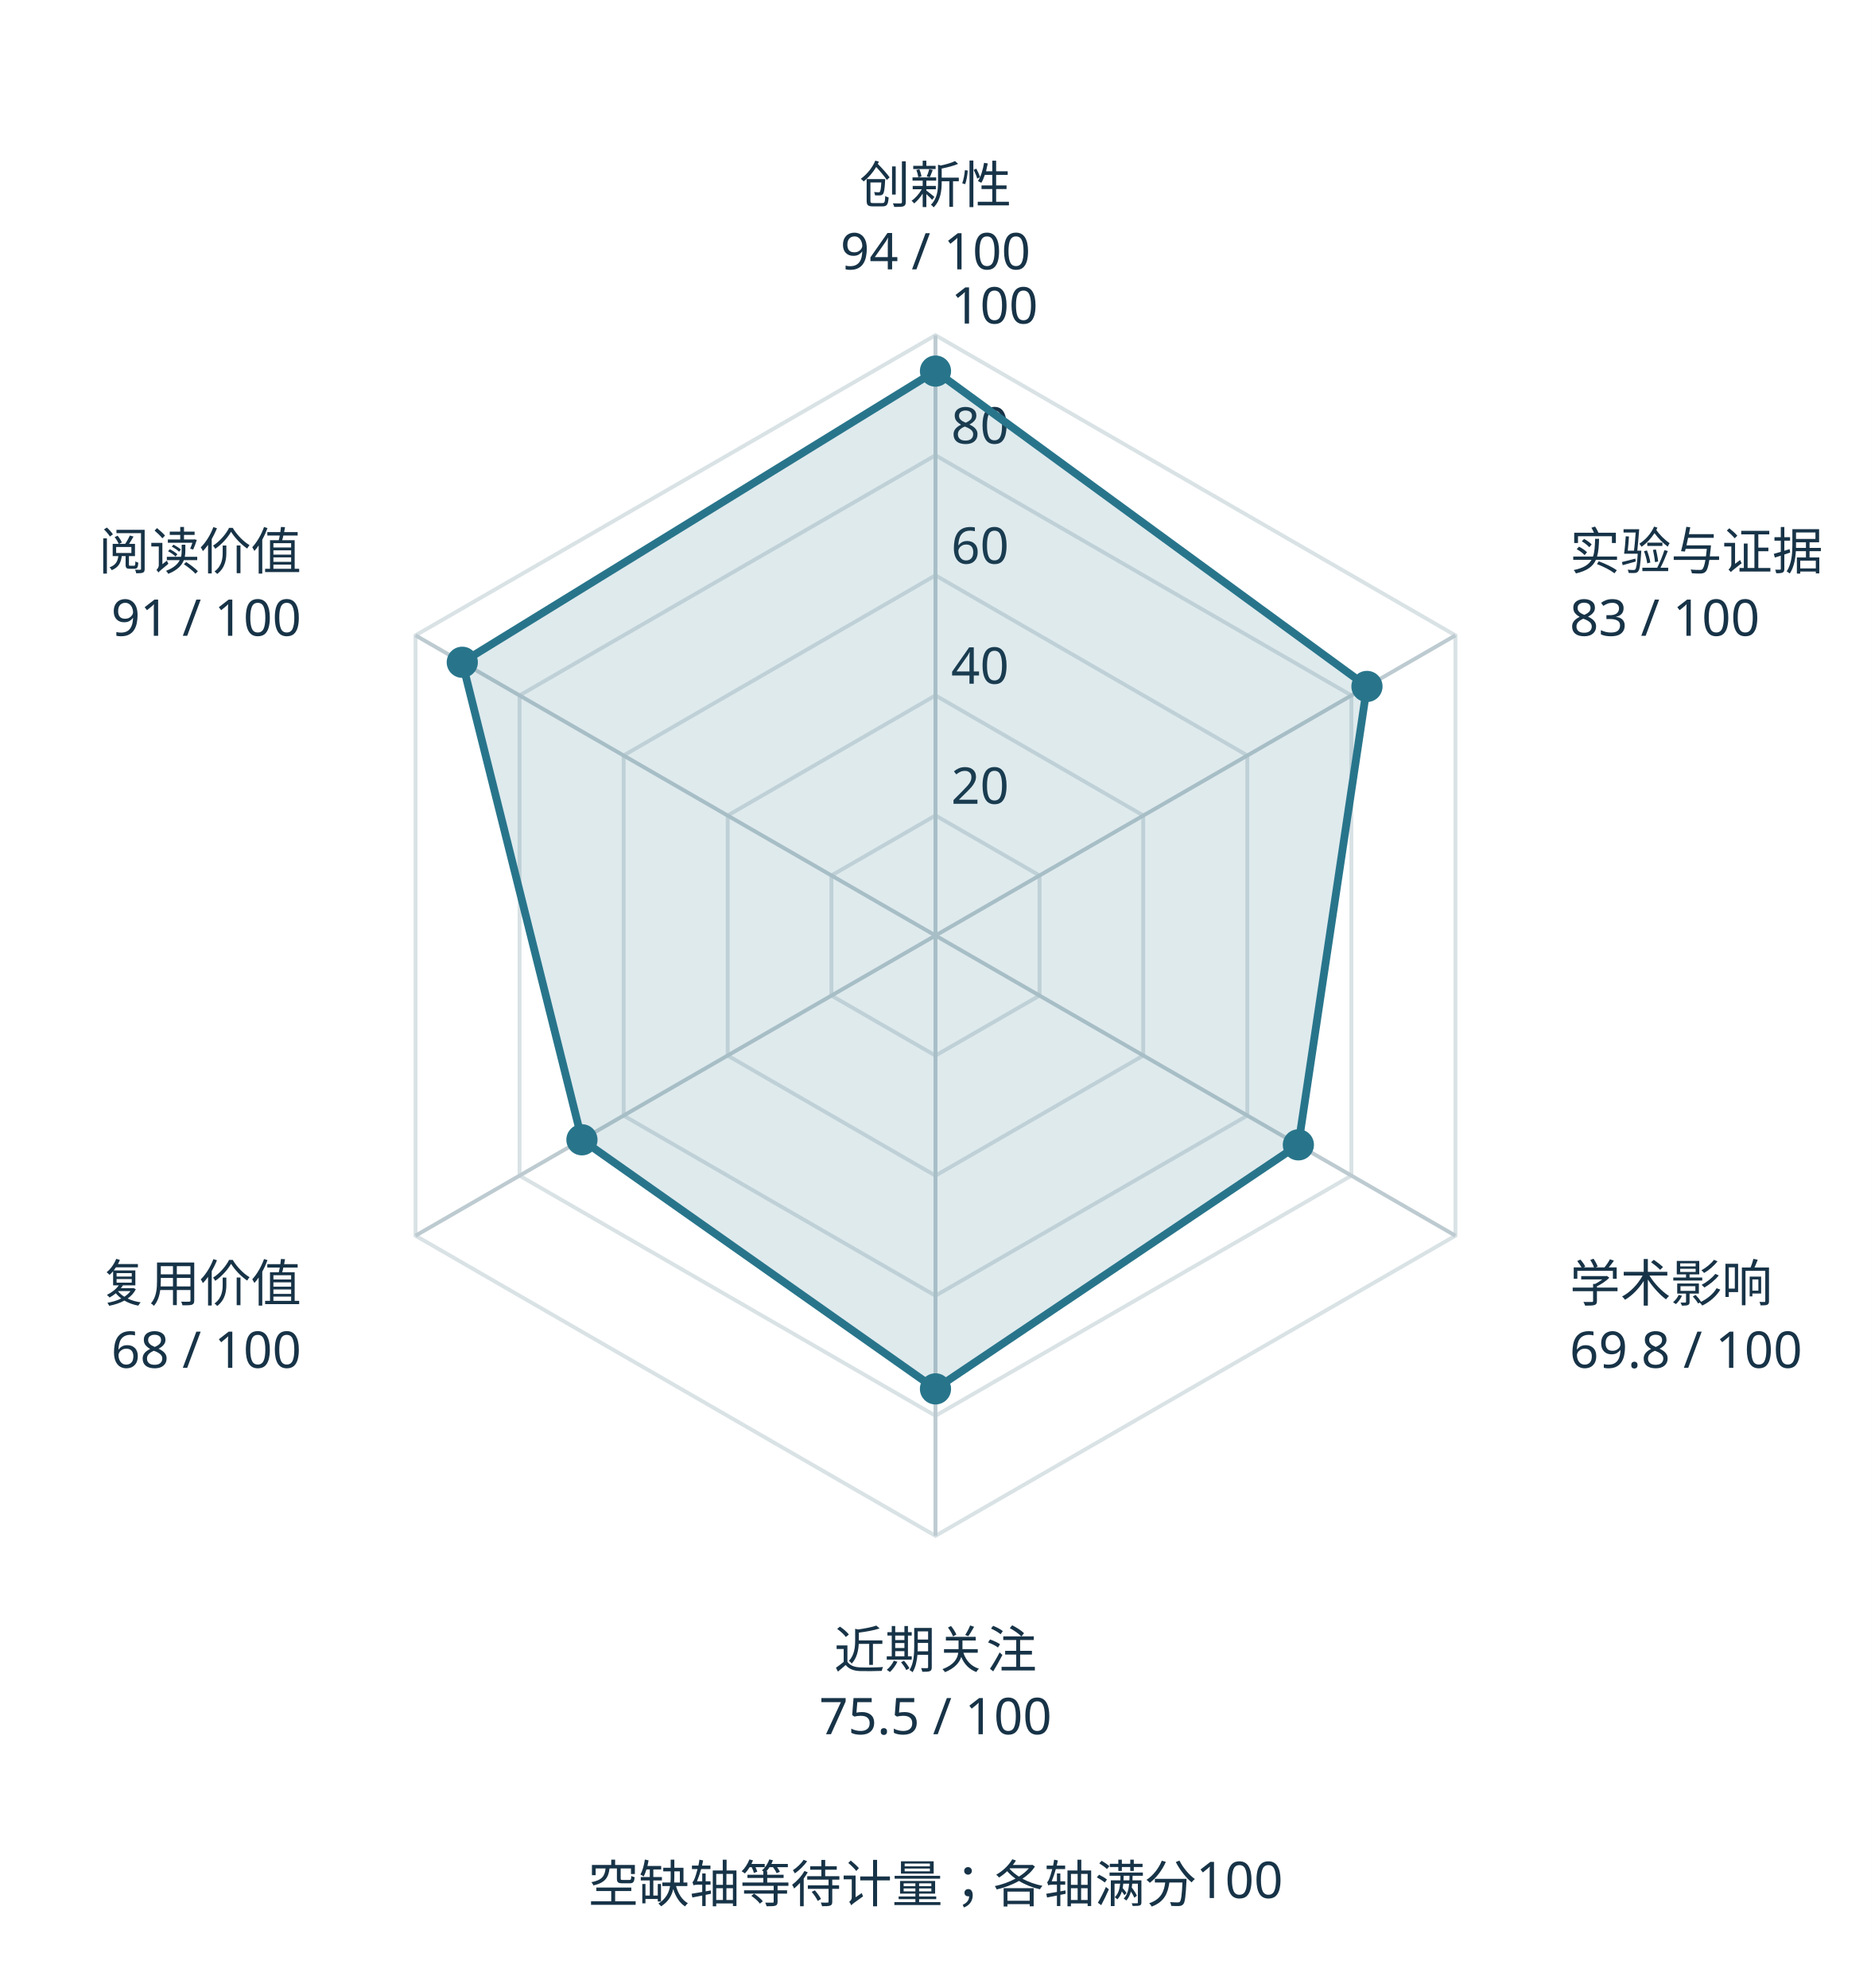
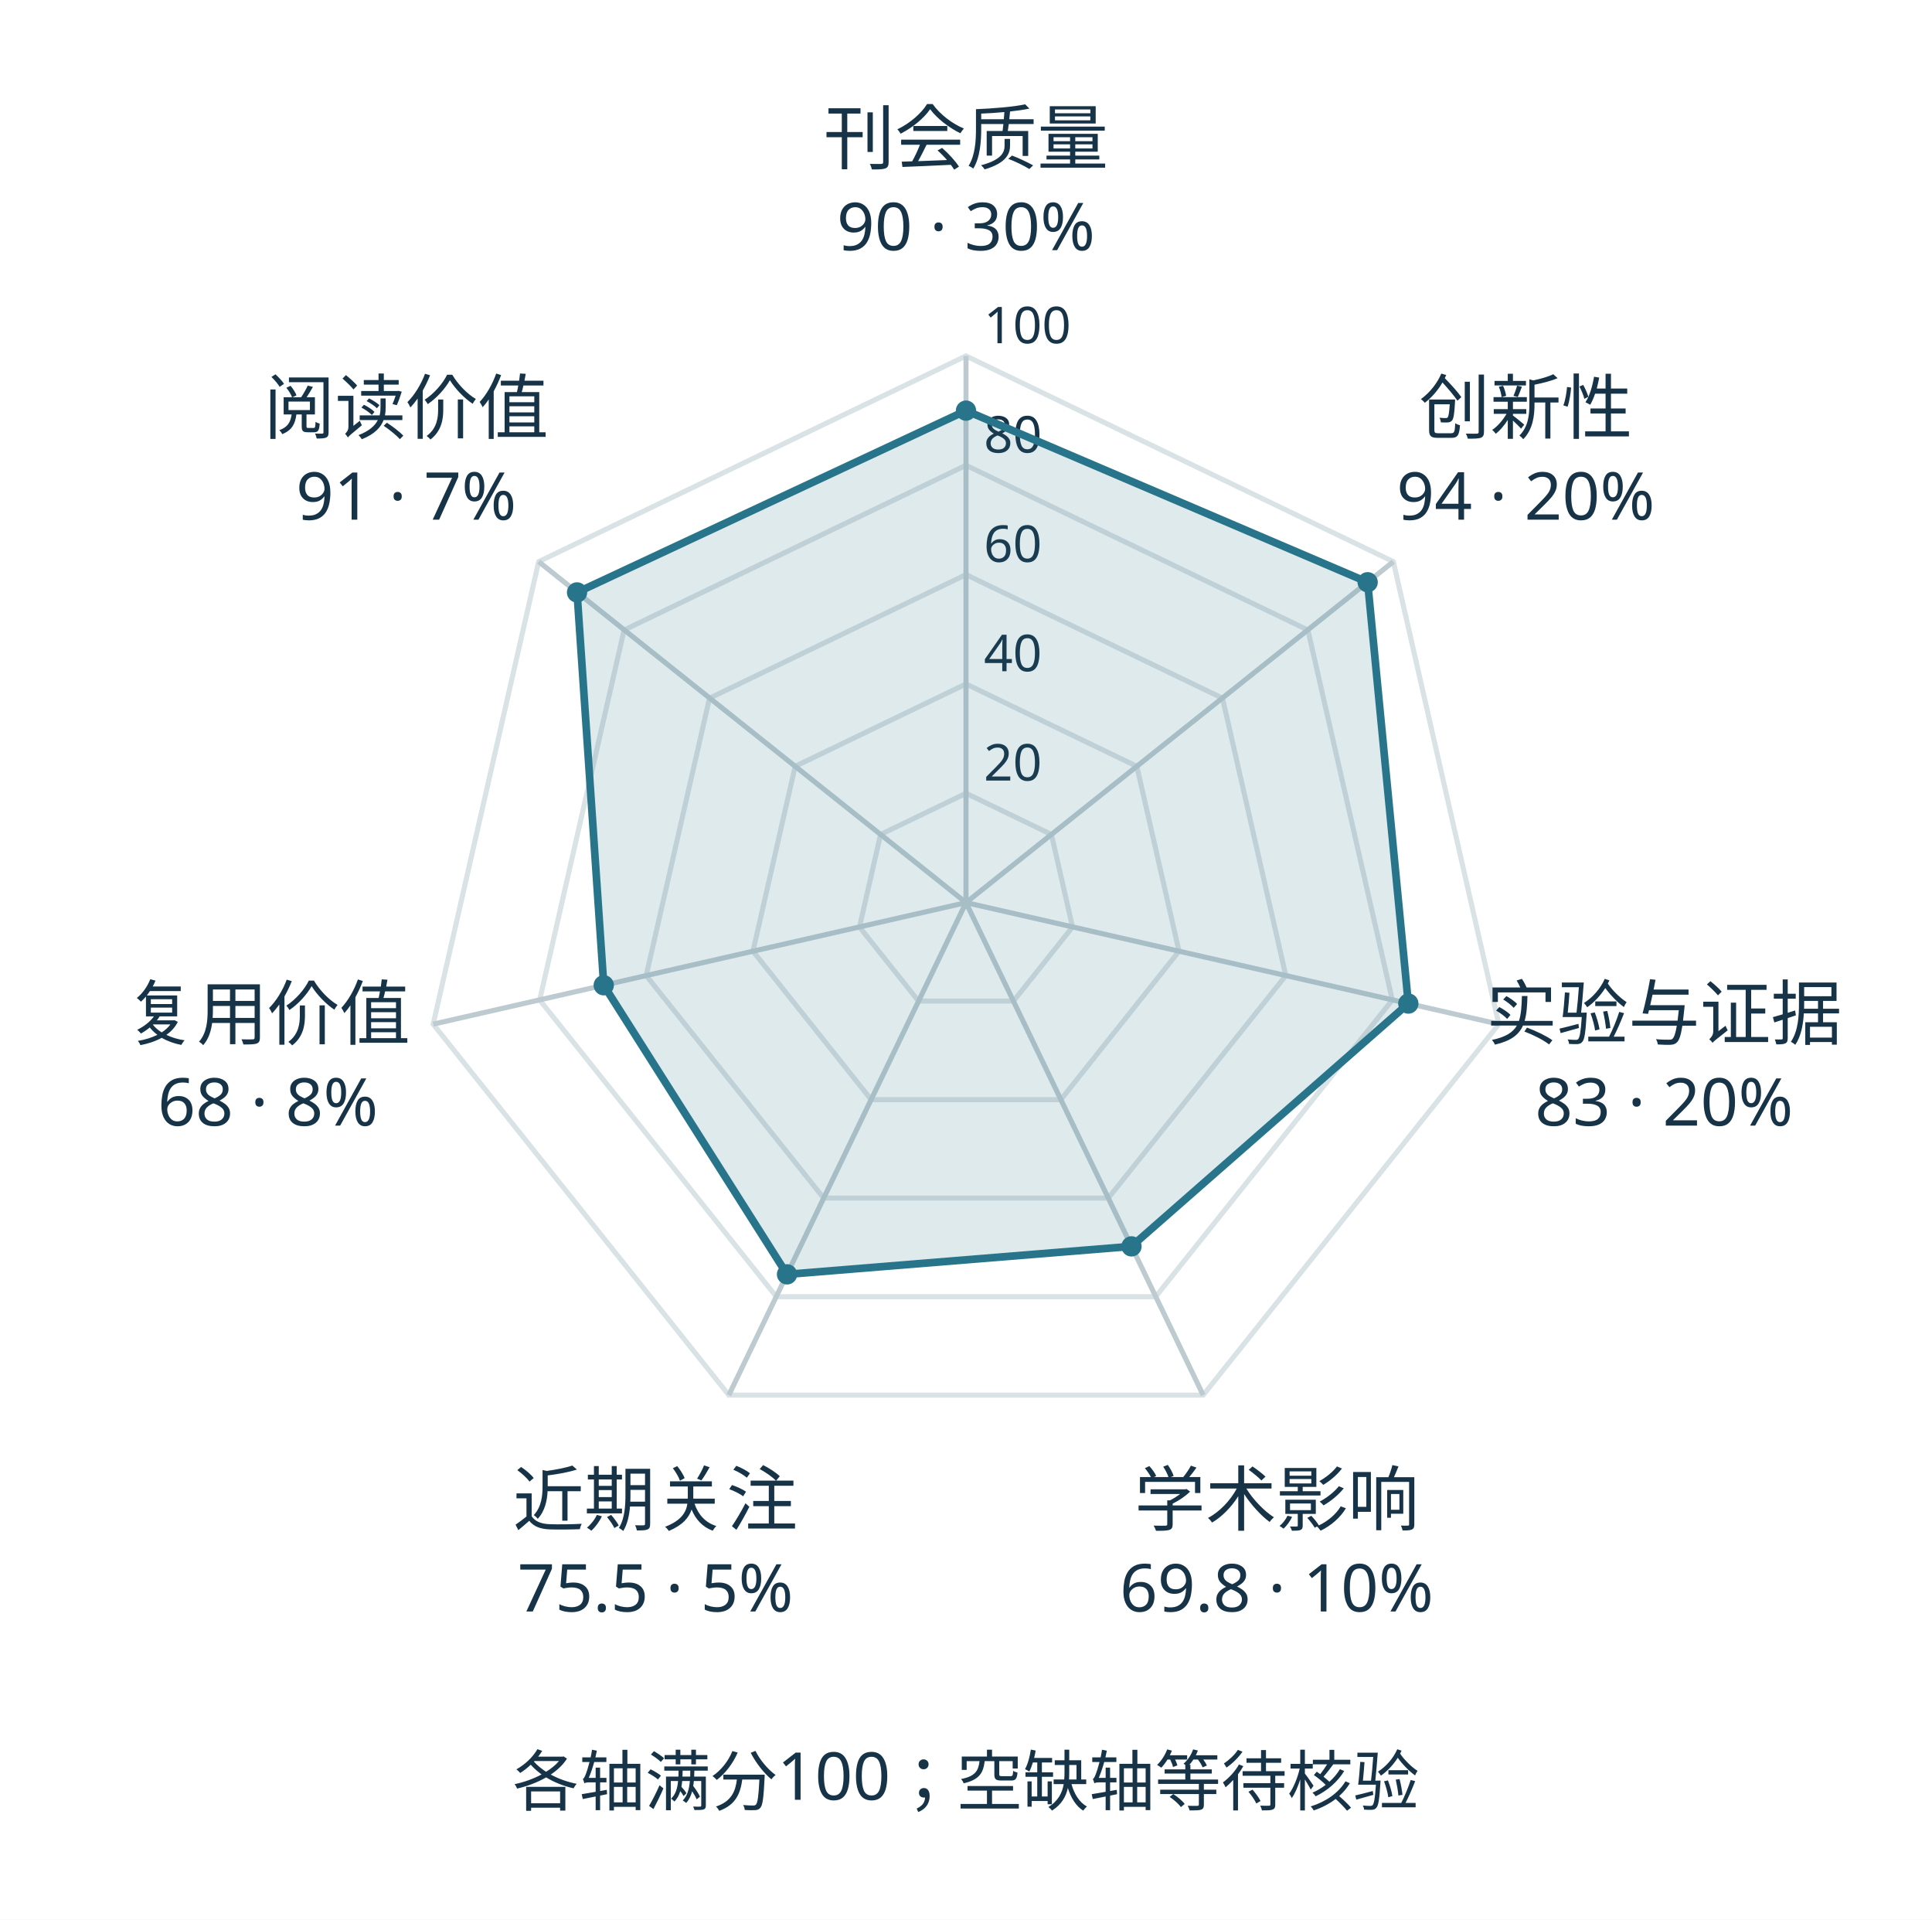
- <svg xmlns="http://www.w3.org/2000/svg" width="480" height="510" viewBox="0 0 480 510" role="img">
-   <rect width="480" height="510" fill="#fff" />
-   <g font-family="sans-serif" font-size="13" fill="#173347">
-     <polygon points="240.0,209.2 266.7,224.6 266.7,255.4 240.0,270.8 213.3,255.4 213.3,224.6" fill="none" stroke="#d9e2e5" />
-     <text x="244" y="206.2">20</text>
-     <polygon points="240.0,178.4 293.3,209.2 293.3,270.8 240.0,301.6 186.7,270.8 186.7,209.2" fill="none" stroke="#d9e2e5" />
-     <text x="244" y="175.4">40</text>
-     <polygon points="240.0,147.6 320.0,193.8 320.0,286.2 240.0,332.4 160.0,286.2 160.0,193.8" fill="none" stroke="#d9e2e5" />
-     <text x="244" y="144.6">60</text>
-     <polygon points="240.0,116.8 346.7,178.4 346.7,301.6 240.0,363.2 133.3,301.6 133.3,178.4" fill="none" stroke="#d9e2e5" />
-     <text x="244" y="113.8">80</text>
-     <polygon points="240.0,86.0 373.4,163.0 373.4,317.0 240.0,394.0 106.6,317.0 106.6,163.0" fill="none" stroke="#d9e2e5" />
-     <text x="244" y="83.0">100</text>
-     <line x1="240" y1="240" x2="240.0" y2="86.0" stroke="#bdcbd1" />
-     <text x="240.0" y="52.1" text-anchor="middle">创新性</text>
-     <text x="240.0" y="69.1" text-anchor="middle">94 / 100</text>
-     <line x1="240" y1="240" x2="373.4" y2="163.0" stroke="#bdcbd1" />
-     <text x="402.7" y="146.1" text-anchor="start">实验与证据</text>
-     <text x="402.7" y="163.1" text-anchor="start">83 / 100</text>
-     <line x1="240" y1="240" x2="373.4" y2="317.0" stroke="#bdcbd1" />
-     <text x="402.7" y="333.9" text-anchor="start">学术影响</text>
-     <text x="402.7" y="350.9" text-anchor="start">69.8 / 100</text>
-     <line x1="240" y1="240" x2="240.0" y2="394.0" stroke="#bdcbd1" />
-     <text x="240.0" y="427.9" text-anchor="middle">近期关注</text>
-     <text x="240.0" y="444.9" text-anchor="middle">75.5 / 100</text>
-     <line x1="240" y1="240" x2="106.6" y2="317.0" stroke="#bdcbd1" />
-     <text x="77.3" y="333.9" text-anchor="end">复用价值</text>
-     <text x="77.3" y="350.9" text-anchor="end">68 / 100</text>
-     <line x1="240" y1="240" x2="106.6" y2="163.0" stroke="#bdcbd1" />
-     <text x="77.3" y="146.1" text-anchor="end">阅读价值</text>
-     <text x="77.3" y="163.1" text-anchor="end">91 / 100</text>
-     <polygon points="240.0,95.2 350.7,176.1 333.1,293.7 240.0,356.3 149.3,292.4 118.6,169.9" fill="#28758b" fill-opacity=".15" stroke="#28758b" stroke-width="2" />
-     <circle cx="240.0" cy="95.2" r="4" fill="#28758b" />
-     <circle cx="350.7" cy="176.1" r="4" fill="#28758b" />
-     <circle cx="333.1" cy="293.7" r="4" fill="#28758b" />
-     <circle cx="240.0" cy="356.3" r="4" fill="#28758b" />
-     <circle cx="149.3" cy="292.4" r="4" fill="#28758b" />
-     <circle cx="118.6" cy="169.9" r="4" fill="#28758b" />
-     <text x="240" y="488" text-anchor="middle">空缺轴等待计量；各轴满分100</text>
+ <svg xmlns="http://www.w3.org/2000/svg" width="760" height="755" viewBox="0 0 760 755" role="img">
+   <rect width="760" height="755" fill="#fff" />
+   <g font-family="sans-serif" font-size="28" fill="#173347">
+     <polygon points="380.0,312.0 413.6,328.2 421.9,364.6 398.7,393.7 361.3,393.7 338.1,364.6 346.4,328.2" fill="none" stroke="#d9e2e5" stroke-width="2" />
+     <text x="387" y="307.0" font-size="20">20</text>
+     <polygon points="380.0,269.0 447.2,301.4 463.8,374.1 417.3,432.5 342.7,432.5 296.2,374.1 312.8,301.4" fill="none" stroke="#d9e2e5" stroke-width="2" />
+     <text x="387" y="264.0" font-size="20">40</text>
+     <polygon points="380.0,226.0 480.9,274.6 505.8,383.7 436.0,471.2 324.0,471.2 254.2,383.7 279.1,274.6" fill="none" stroke="#d9e2e5" stroke-width="2" />
+     <text x="387" y="221.0" font-size="20">60</text>
+     <polygon points="380.0,183.0 514.5,247.8 547.7,393.3 454.6,510.0 305.4,510.0 212.3,393.3 245.5,247.8" fill="none" stroke="#d9e2e5" stroke-width="2" />
+     <text x="387" y="178.0" font-size="20">80</text>
+     <polygon points="380.0,140.0 548.1,220.9 589.6,402.8 473.3,548.7 286.7,548.7 170.4,402.8 211.9,220.9" fill="none" stroke="#d9e2e5" stroke-width="2" />
+     <text x="387" y="135.0" font-size="20">100</text>
+     <line x1="380" y1="355" x2="380.0" y2="140.0" stroke="#bdcbd1" stroke-width="2" />
+     <text x="380.0" y="64.4" text-anchor="middle">刊会质量</text>
+     <text x="380.0" y="98.4" font-size="26" text-anchor="middle">90 · 30%</text>
+     <line x1="380" y1="355" x2="548.1" y2="220.9" stroke="#bdcbd1" stroke-width="2" />
+     <text x="600.2" y="170.4" text-anchor="middle">创新性</text>
+     <text x="600.2" y="204.4" font-size="26" text-anchor="middle">94 · 20%</text>
+     <line x1="380" y1="355" x2="589.6" y2="402.8" stroke="#bdcbd1" stroke-width="2" />
+     <text x="654.6" y="408.7" text-anchor="middle">实验与证据</text>
+     <text x="654.6" y="442.7" font-size="26" text-anchor="middle">83 · 20%</text>
+     <line x1="380" y1="355" x2="473.3" y2="548.7" stroke="#bdcbd1" stroke-width="2" />
+     <text x="502.2" y="599.8" text-anchor="middle">学术影响</text>
+     <text x="502.2" y="633.8" font-size="26" text-anchor="middle">69.8 · 10%</text>
+     <line x1="380" y1="355" x2="286.7" y2="548.7" stroke="#bdcbd1" stroke-width="2" />
+     <text x="257.8" y="599.8" text-anchor="middle">近期关注</text>
+     <text x="257.8" y="633.8" font-size="26" text-anchor="middle">75.5 · 5%</text>
+     <line x1="380" y1="355" x2="170.4" y2="402.8" stroke="#bdcbd1" stroke-width="2" />
+     <text x="105.4" y="408.7" text-anchor="middle">复用价值</text>
+     <text x="105.4" y="442.7" font-size="26" text-anchor="middle">68 · 8%</text>
+     <line x1="380" y1="355" x2="211.9" y2="220.9" stroke="#bdcbd1" stroke-width="2" />
+     <text x="159.8" y="170.4" text-anchor="middle">阅读价值</text>
+     <text x="159.8" y="204.4" font-size="26" text-anchor="middle">91 · 7%</text>
+     <polygon points="380.0,161.5 538.0,229.0 554.0,394.7 445.1,490.2 309.6,501.2 237.5,387.5 227.0,233.0" fill="#28758b" fill-opacity=".15" stroke="#28758b" stroke-width="3" />
+     <circle cx="380.0" cy="161.5" r="4" fill="#28758b" />
+     <circle cx="538.0" cy="229.0" r="4" fill="#28758b" />
+     <circle cx="554.0" cy="394.7" r="4" fill="#28758b" />
+     <circle cx="445.1" cy="490.2" r="4" fill="#28758b" />
+     <circle cx="309.6" cy="501.2" r="4" fill="#28758b" />
+     <circle cx="237.5" cy="387.5" r="4" fill="#28758b" />
+     <circle cx="227.0" cy="233.0" r="4" fill="#28758b" />
+     <text x="380" y="710" font-size="26" text-anchor="middle">各轴满分100；空缺轴等待核验</text>
  </g>
</svg>
